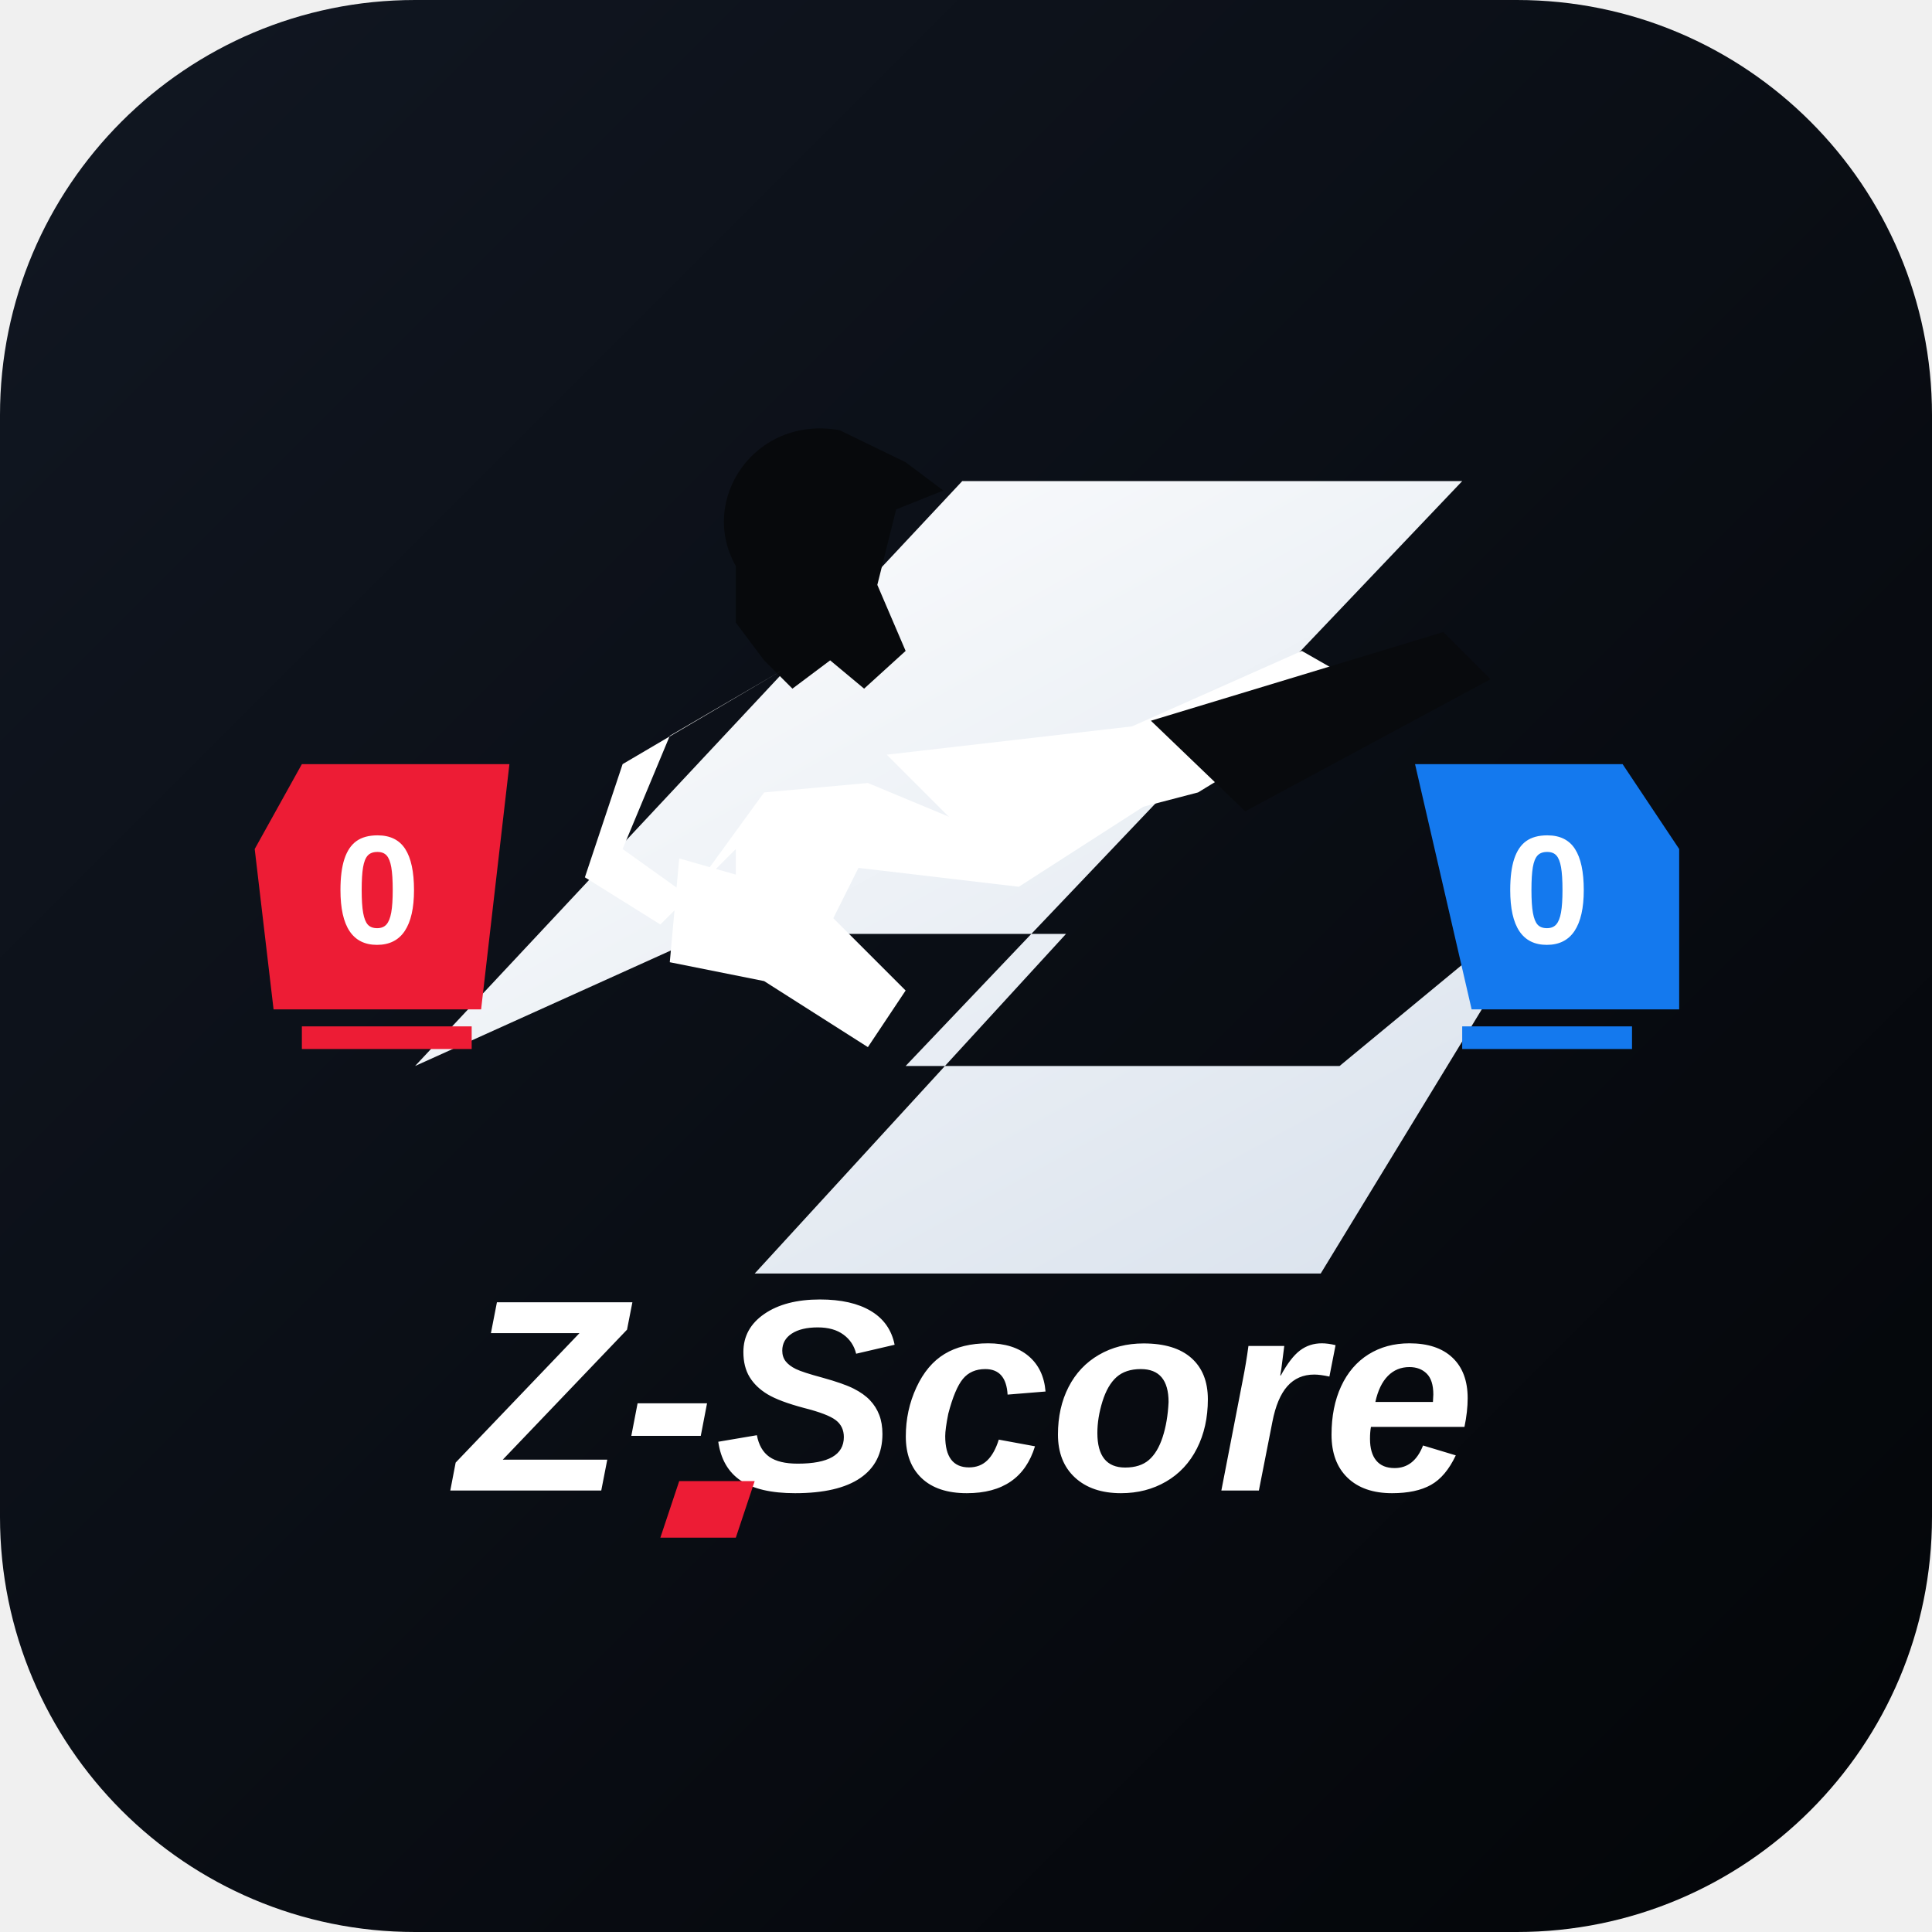
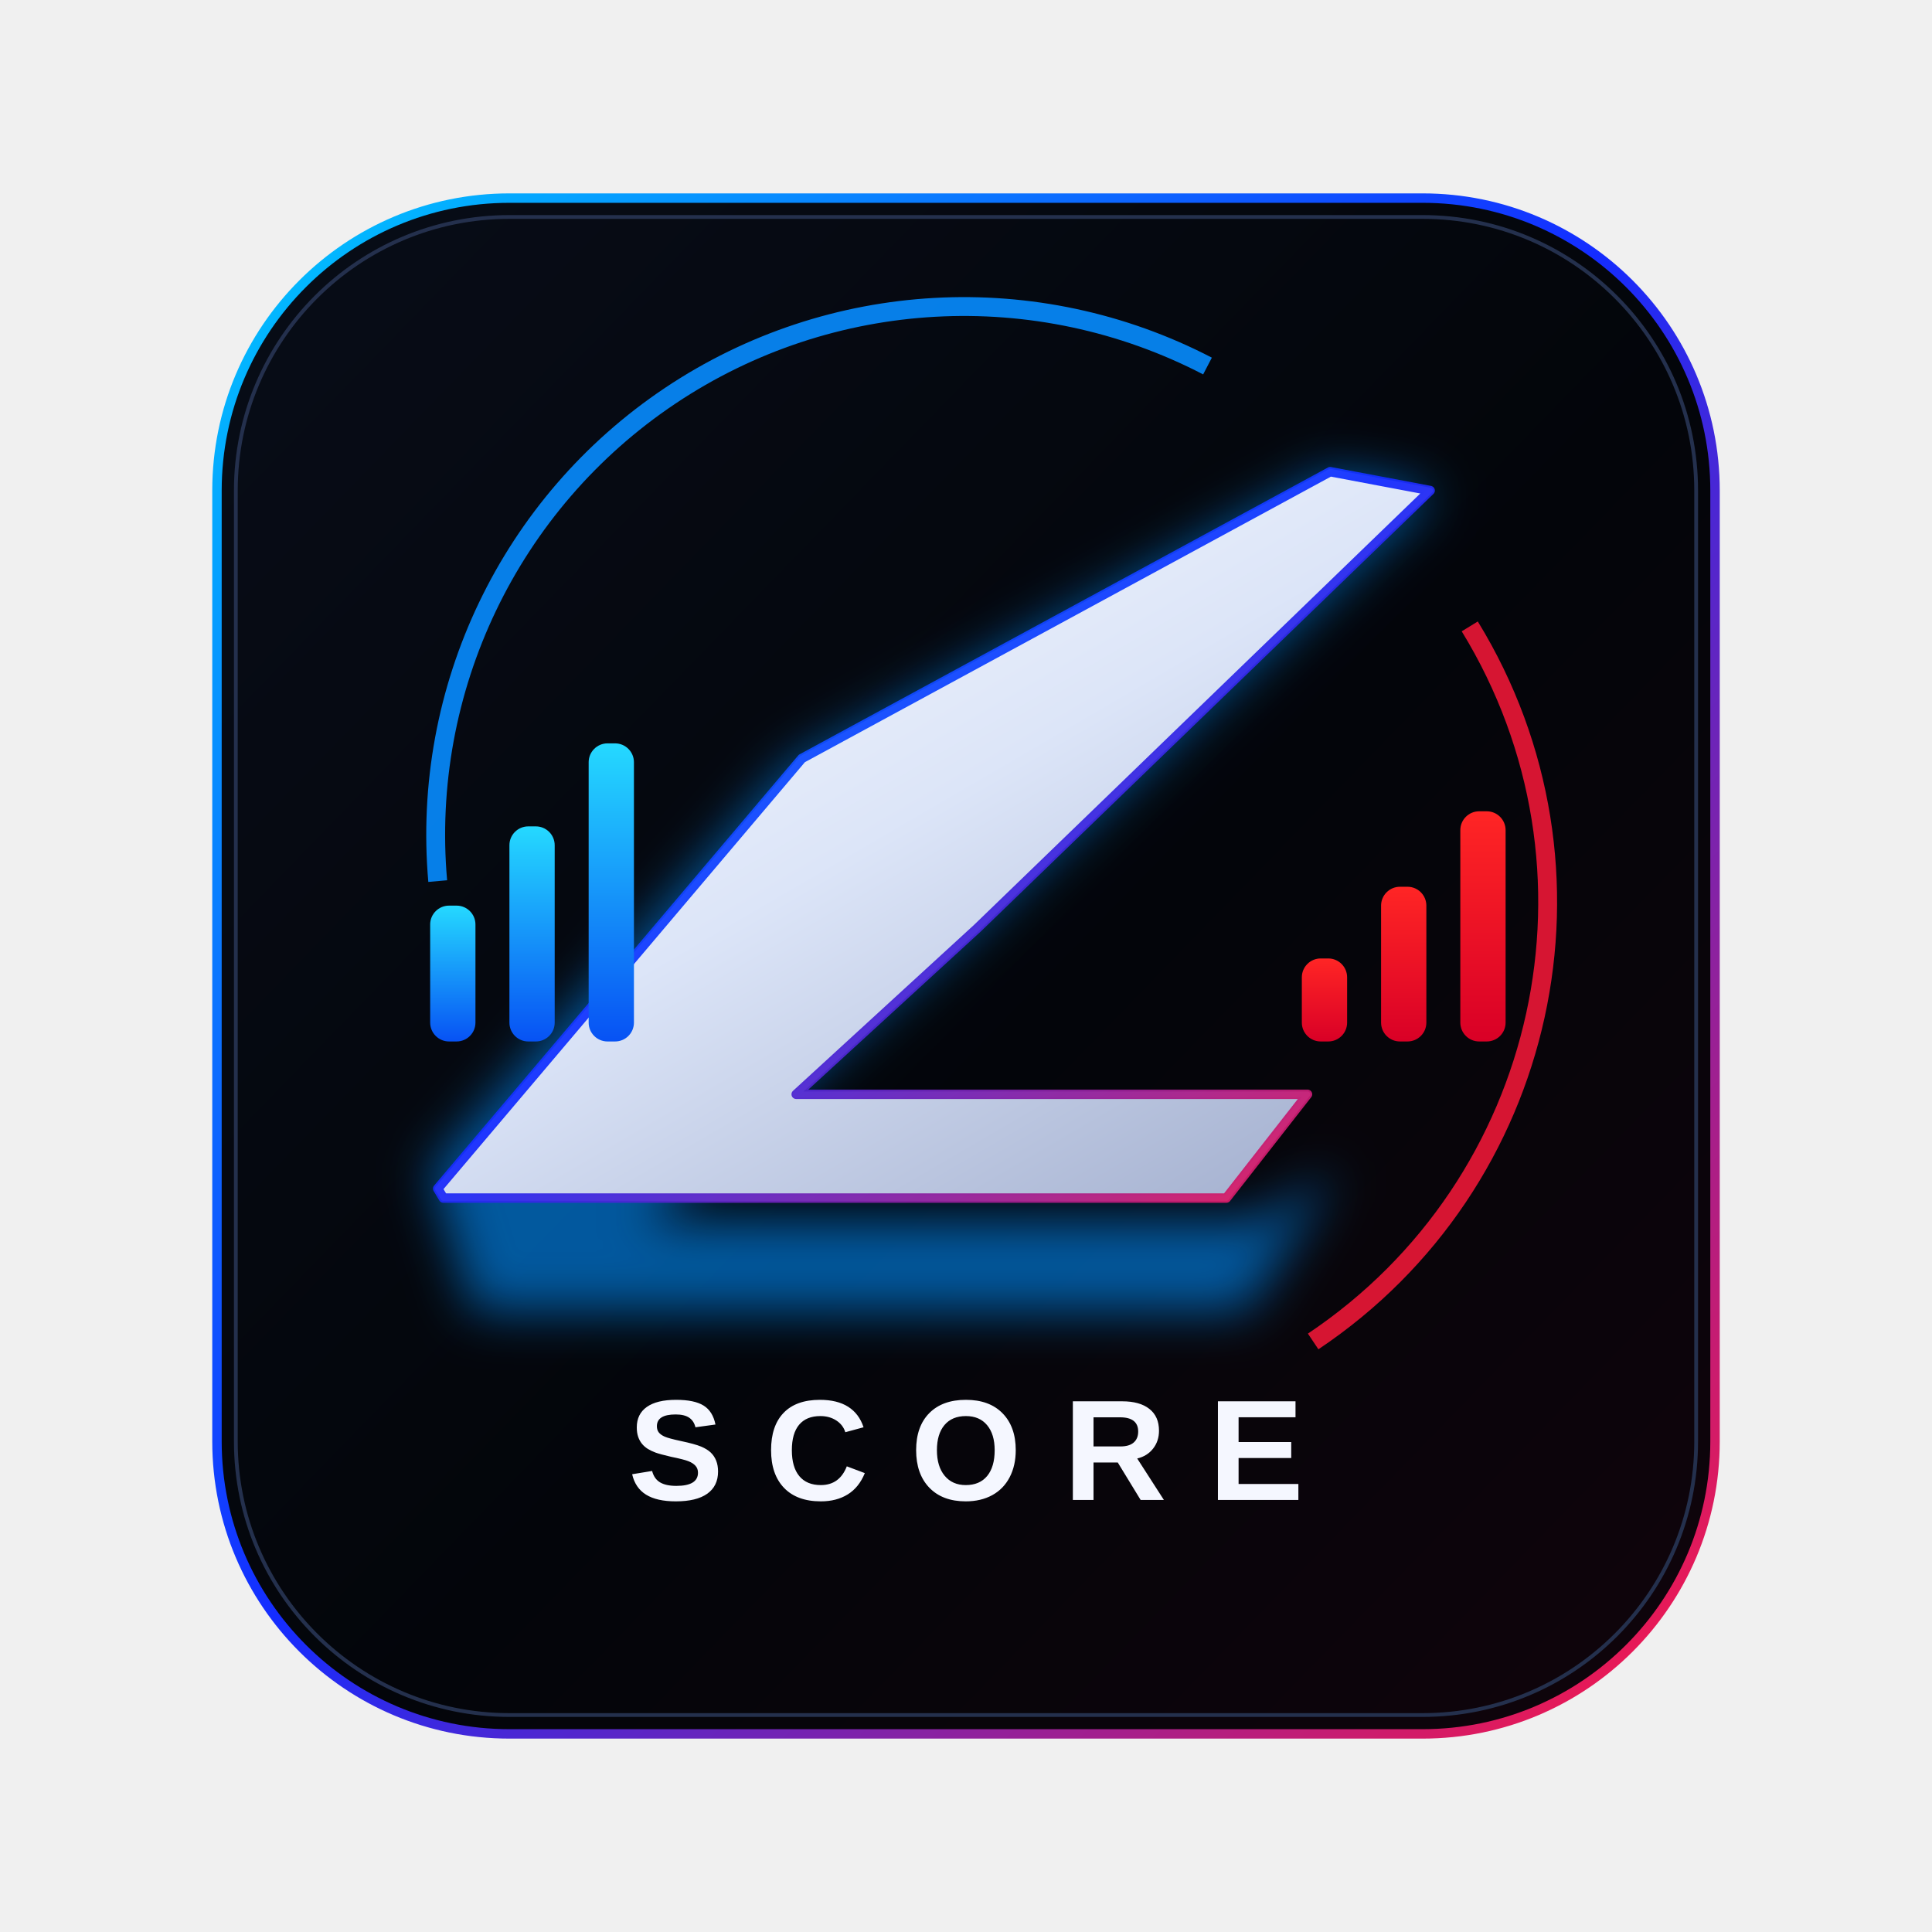
<svg xmlns="http://www.w3.org/2000/svg" width="1024" height="1024" viewBox="0 0 1024 1024">
  <defs>
    <linearGradient id="bg" x1="0" y1="0" x2="1" y2="1">
-       <stop offset="0" stop-color="#111722" />
-       <stop offset="1" stop-color="#030508" />
+       <stop offset="0" stop-color="#080d18" />
+       <stop offset=".55" stop-color="#03050a" />
+       <stop offset="1" stop-color="#10040b" />
    </linearGradient>
-     <linearGradient id="white" x1="0" y1="0" x2=".8" y2="1">
-       <stop offset="0" stop-color="#fff" />
-       <stop offset="1" stop-color="#dce4ee" />
+     <linearGradient id="edge" x1="0" y1="0" x2="1" y2="1">
+       <stop offset="0" stop-color="#00c8ff" />
+       <stop offset=".48" stop-color="#142cff" />
+       <stop offset="1" stop-color="#ff1744" />
    </linearGradient>
+     <linearGradient id="zfill" x1="0" y1="0" x2=".8" y2="1">
+       <stop offset="0" stop-color="#ffffff" />
+       <stop offset=".52" stop-color="#dce5f8" />
+       <stop offset="1" stop-color="#a8b4d2" />
+     </linearGradient>
+     <linearGradient id="blue" x1="0" y1="0" x2="0" y2="1">
+       <stop stop-color="#25d9ff" />
+       <stop offset="1" stop-color="#0752f4" />
+     </linearGradient>
+     <linearGradient id="red" x1="0" y1="0" x2="0" y2="1">
+       <stop stop-color="#ff2525" />
+       <stop offset="1" stop-color="#d90026" />
+     </linearGradient>
+     <filter id="glow" x="-50%" y="-50%" width="200%" height="200%">
+       <feGaussianBlur stdDeviation="13" />
+     </filter>
  </defs>
-   <rect width="1024" height="1024" rx="220" fill="url(#bg)" />
-   <path d="M220 565 510 255 775 255 480 565 710 565 825 470 700 675 400 675 565 495 375 495Z" fill="url(#white)" />
-   <path d="M390 300C370 265 400 220 445 228l35 17 20 15-25 10-10 40 15 35-22 20-18-15-20 15-15-15-15-20Z" fill="#07090c" />
-   <path d="m415 355-60 35-25 60 35 25 40-55 55-5 60 25 65-35 25 20-70 45-85-10-25 50-40-10v-50l-40 40-40-25 20-60Z" fill="#fff" />
-   <path d="m470 400 130-15 90-40 35 20-90 55-115 30Z" fill="#fff" />
-   <path d="m610 382 155-47 25 25-130 70Z" fill="#080a0d" />
-   <path d="m360 455 70 20 50 50-20 30-55-35-50-10Z" fill="#fff" />
-   <path d="M160 405h110l-15 130H145l-10-85Z" fill="#ed1c35" />
-   <path d="M750 405h110l30 45v85H780Z" fill="#1479ee" />
-   <g fill="#fff" font-family="Arial,sans-serif" font-weight="900" text-anchor="middle">
-     <text x="200" y="500" font-size="82">0</text>
-     <text x="820" y="500" font-size="82">0</text>
+   <rect x="115" y="105" width="794" height="814" rx="155" fill="url(#bg)" stroke="url(#edge)" stroke-width="5" />
+   <rect x="125" y="115" width="774" height="794" rx="145" fill="none" stroke="#24304d" stroke-width="2" />
+   <path d="M232 467 A280 280 0 0 1 640 194" fill="none" stroke="#078cff" stroke-width="10" opacity=".9" />
+   <path d="M779 332 A280 280 0 0 1 696 711" fill="none" stroke="#fa173a" stroke-width="10" opacity=".85" />
+   <path d="M228 620 420 405 705 250 762 260 515 492 341 647 666 647 709 620 660 695 251 695Z" fill="#008fff" opacity=".6" filter="url(#glow)" />
+   <path d="M232 630 425 402 705 250 758 260 518 492 422 580 693 580 650 635 235 635Z" fill="url(#zfill)" stroke="#f8fbff" stroke-width="3" stroke-linejoin="round" />
+   <path d="M232 630 425 402 705 250 758 260 518 492 422 580 693 580 650 635 235 635Z" fill="none" stroke="url(#edge)" stroke-width="5" stroke-linejoin="round" opacity=".95" />
+   <g fill="url(#blue)">
+     <rect x="228" y="480" width="24" height="72" rx="10" />
+     <rect x="270" y="438" width="24" height="114" rx="10" />
+     <rect x="312" y="394" width="24" height="158" rx="10" />
  </g>
-   <path d="M160 550h90" stroke="#ed1c35" stroke-width="12" />
-   <path d="M775 550h90" stroke="#1479ee" stroke-width="12" />
-   <text x="512" y="790" font-family="Arial,sans-serif" font-style="italic" font-weight="900" font-size="145" text-anchor="middle" fill="#fff">Z-Score</text>
-   <path d="M350 815h40l10-30h-40Z" fill="#ed1c35" />
+   <g fill="url(#red)">
+     <rect x="690" y="508" width="24" height="44" rx="10" />
+     <rect x="732" y="470" width="24" height="82" rx="10" />
+     <rect x="774" y="430" width="24" height="122" rx="10" />
+   </g>
+   <text x="512" y="795" text-anchor="middle" font-family="Arial,sans-serif" font-size="76" font-weight="700" letter-spacing="22" fill="#f5f7ff">SCORE</text>
</svg>
